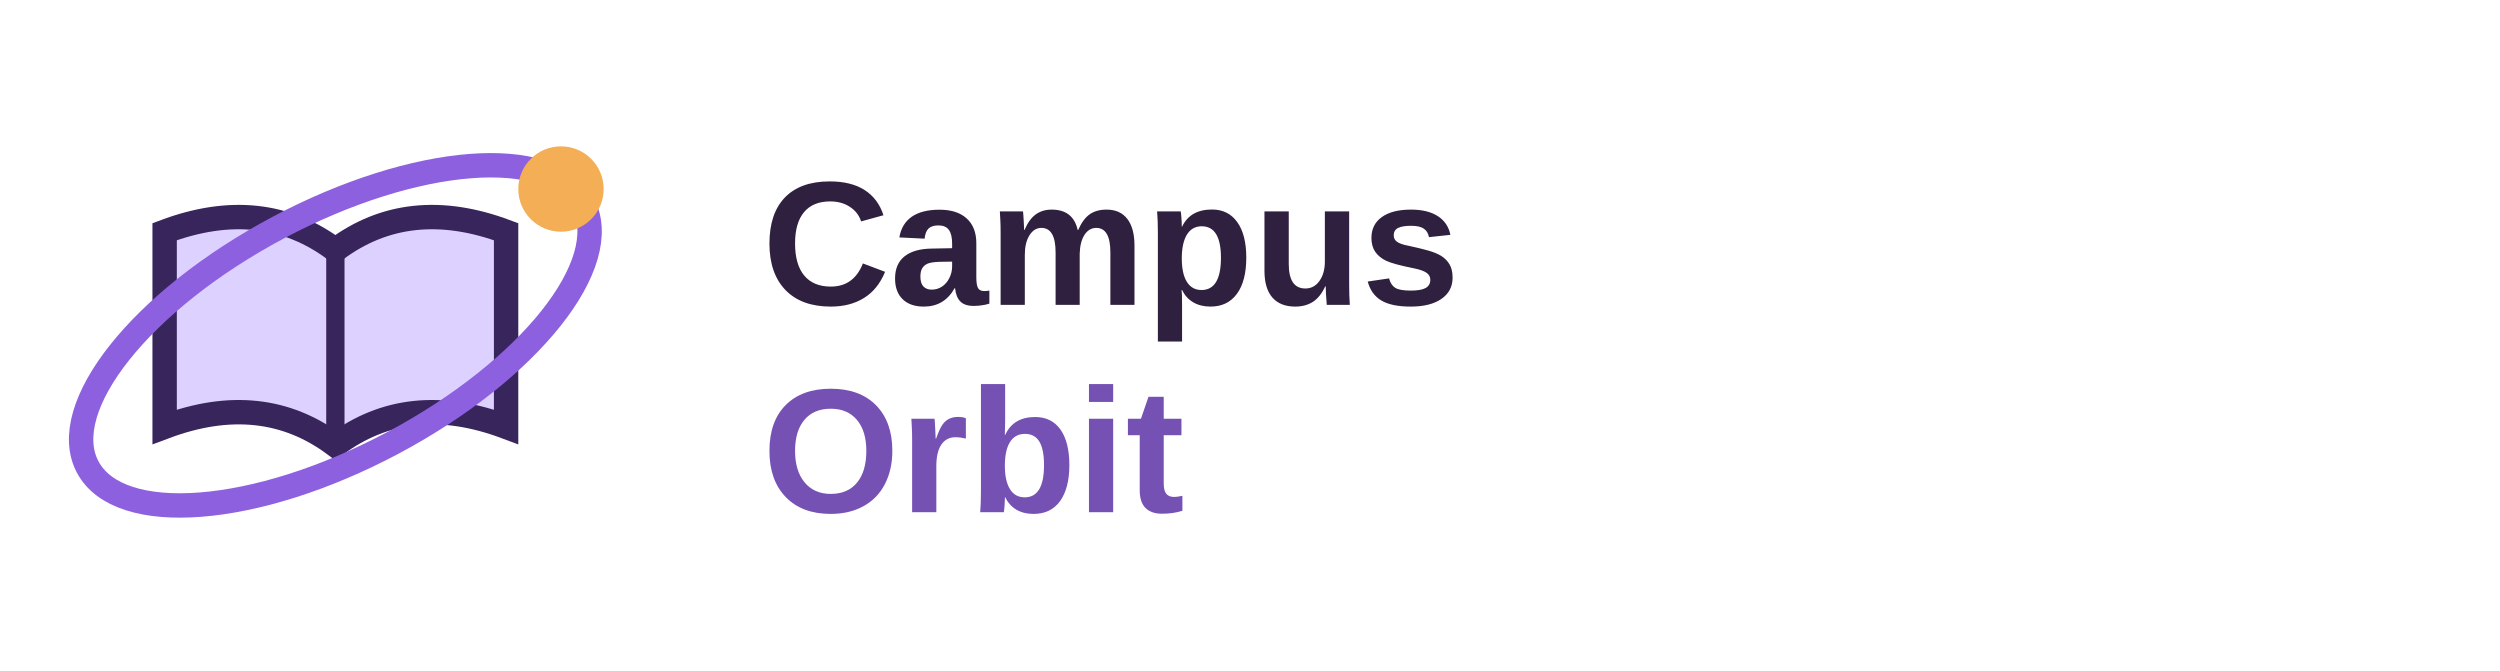
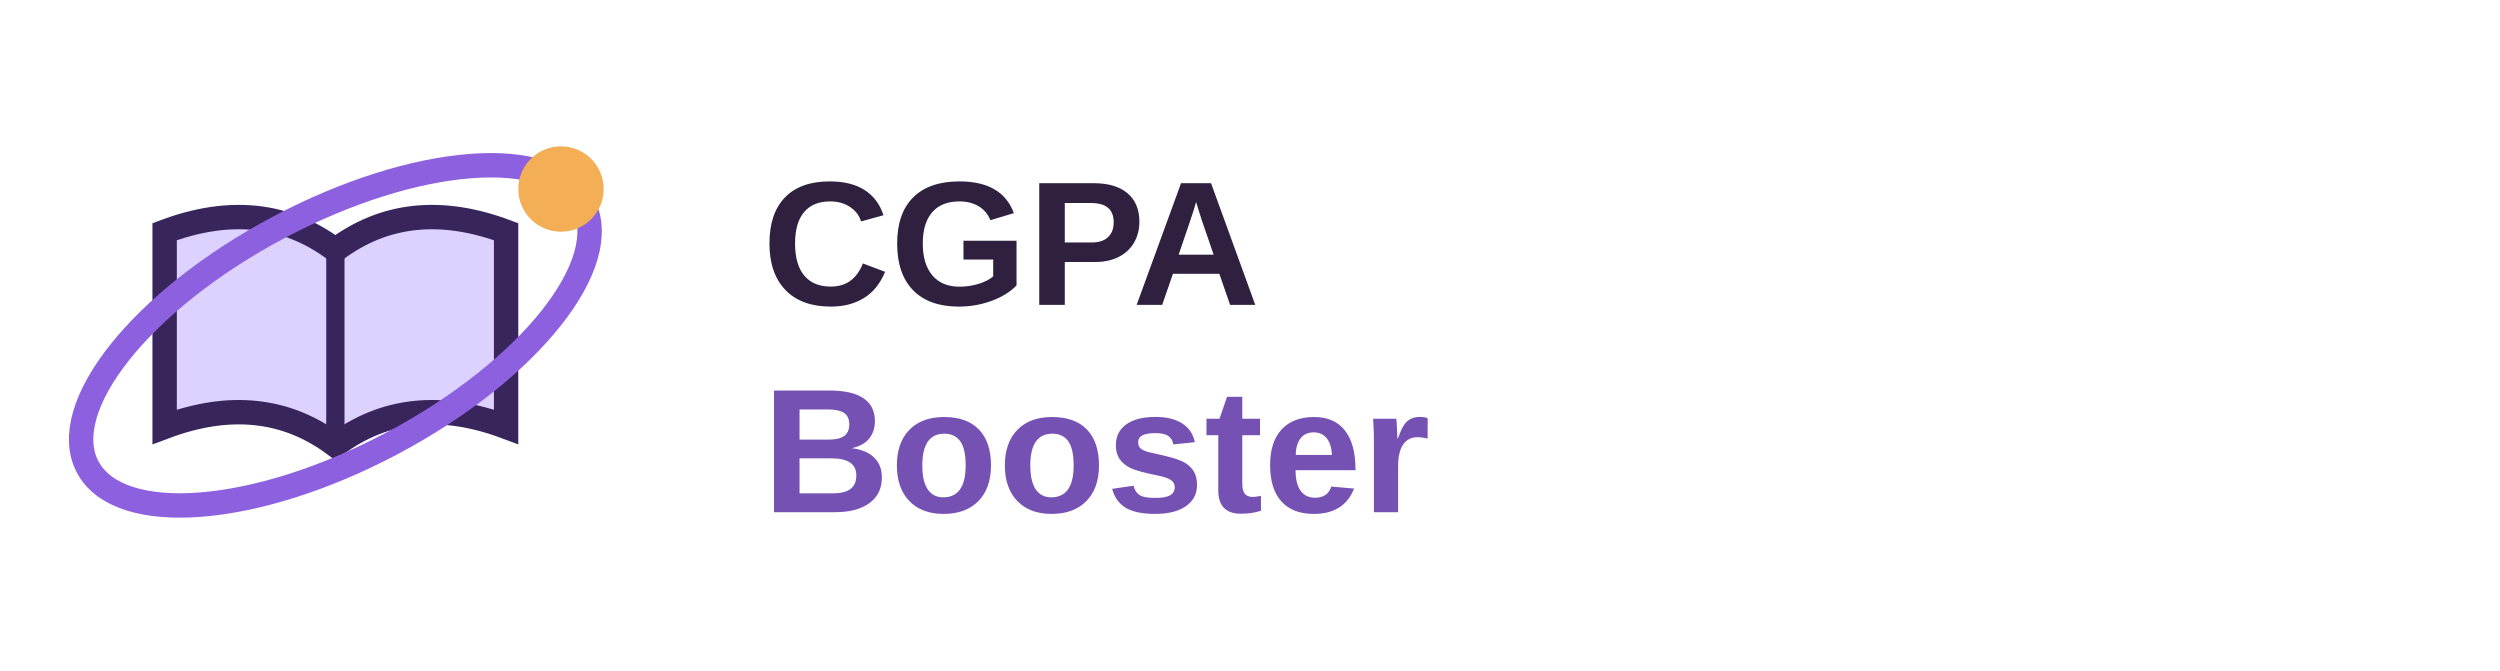
- <svg xmlns="http://www.w3.org/2000/svg" viewBox="0 0 410 110" role="img" aria-label="Campus Orbit">
+ <svg xmlns="http://www.w3.org/2000/svg" viewBox="0 0 410 110" role="img" aria-label="CGPA Booster">
  <g transform="translate(5 5)">
    <path d="M22 33 Q38 27 50 36 Q62 27 78 33 V65 Q62 59 50 68 Q38 59 22 65Z" fill="#ddd1ff" stroke="#38255c" stroke-width="4" />
    <path d="M50 36V68" stroke="#38255c" stroke-width="3" />
    <ellipse cx="50" cy="50" rx="46" ry="20" transform="rotate(-28 50 50)" fill="none" stroke="#8d60df" stroke-width="4" />
    <circle cx="87" cy="26" r="7" fill="#f3ae56" />
  </g>
-   <text x="125" y="50" font-family="Arial,sans-serif" font-size="29" font-weight="700" fill="#302040">Campus</text>
-   <text x="125" y="84" font-family="Arial,sans-serif" font-size="29" font-weight="700" fill="#7551b4">Orbit</text>
+   <text x="125" y="50" font-family="Arial,sans-serif" font-size="29" font-weight="700" fill="#302040">CGPA</text>
+   <text x="125" y="84" font-family="Arial,sans-serif" font-size="29" font-weight="700" fill="#7551b4">Booster</text>
</svg>
